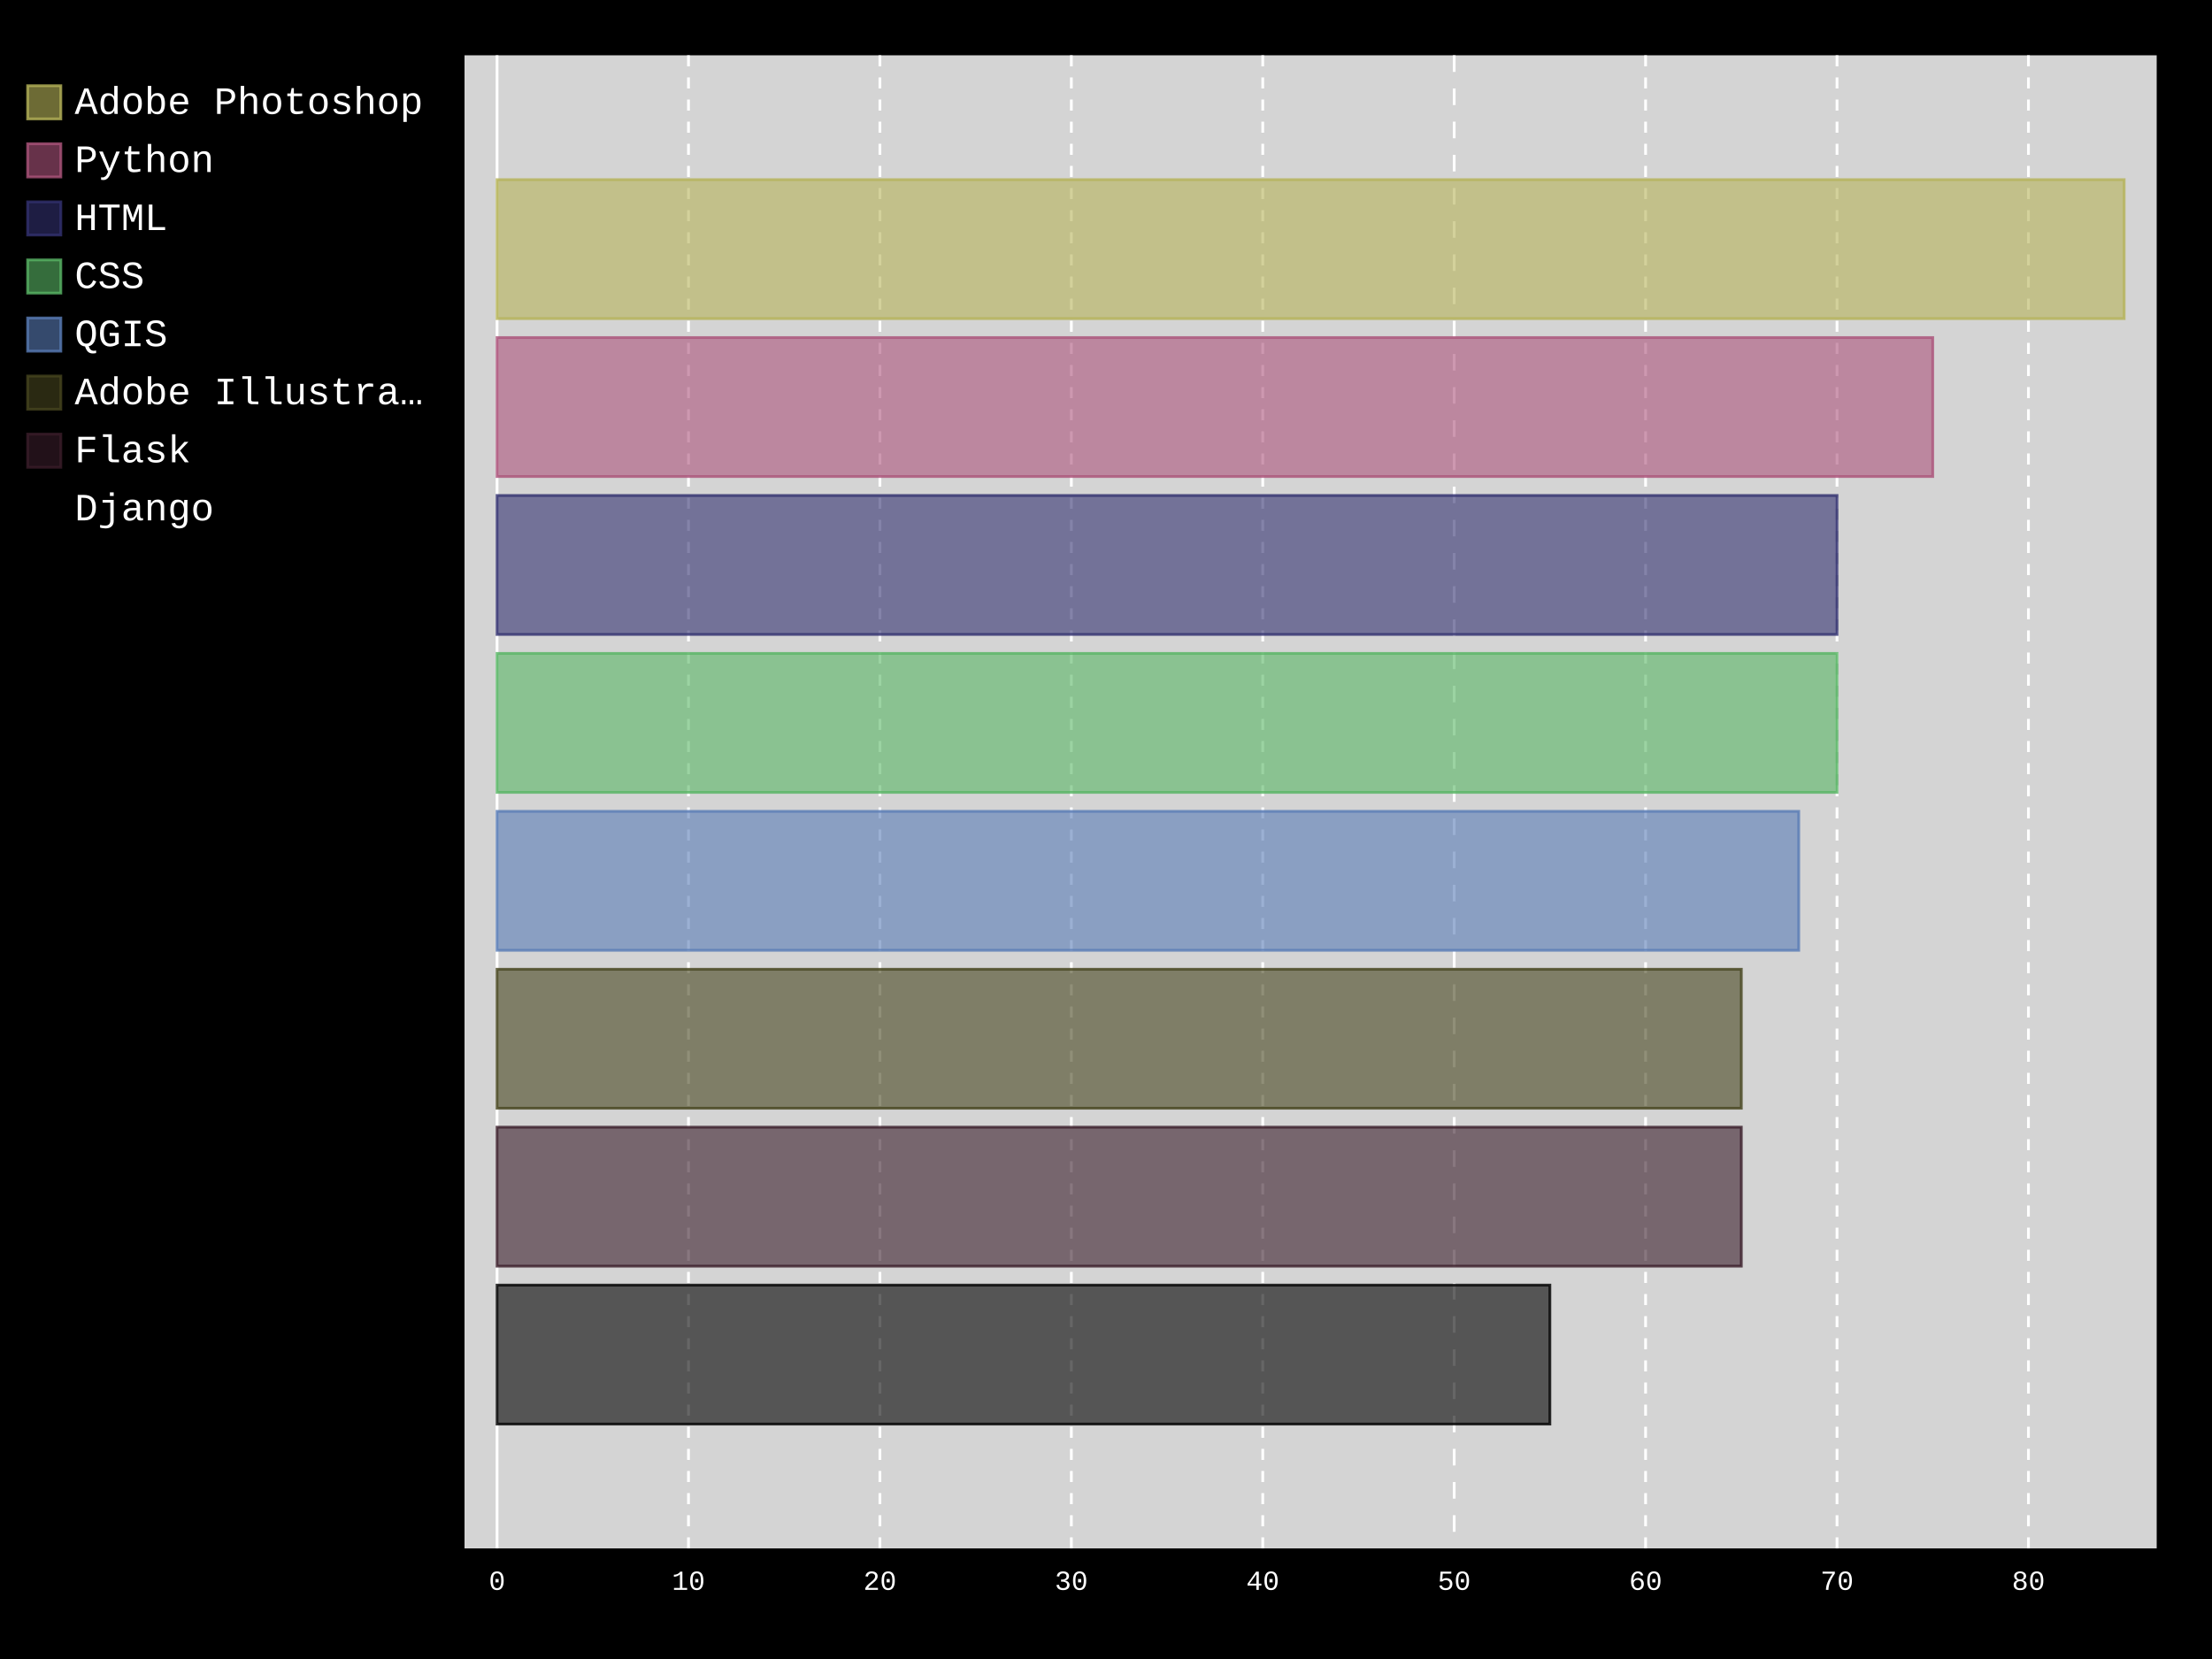
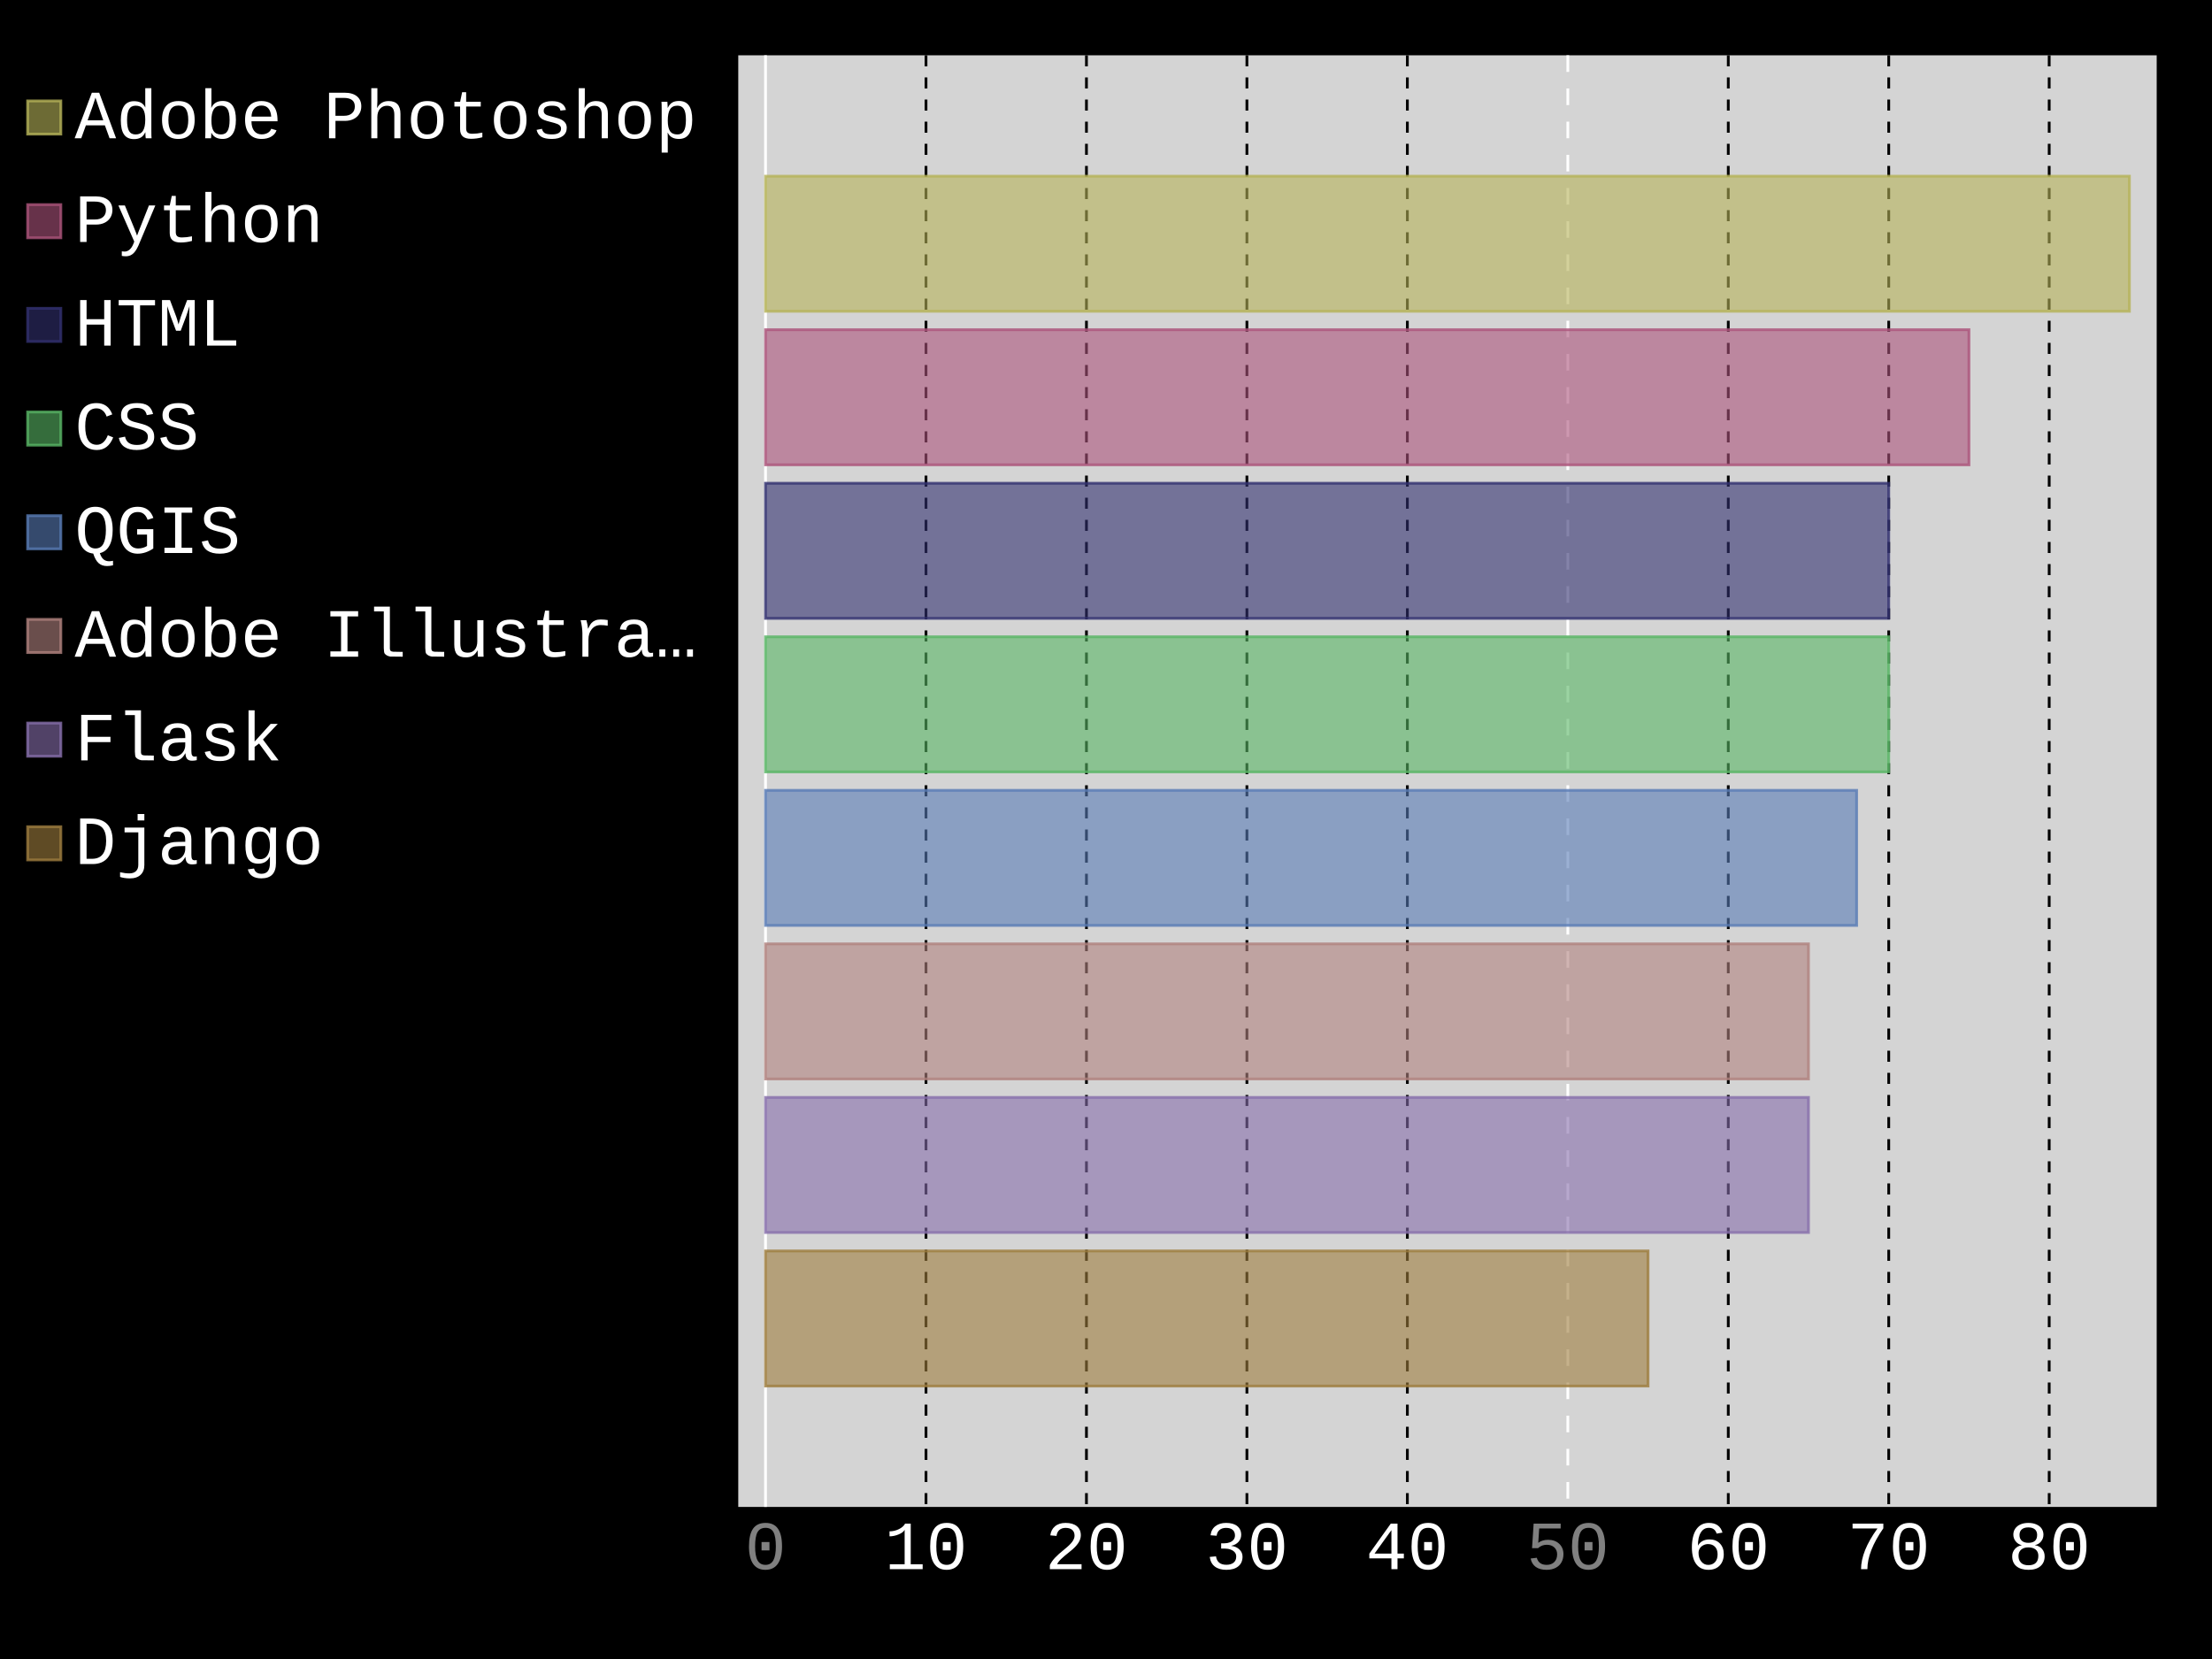
- <svg xmlns="http://www.w3.org/2000/svg" id="chart-57391ff9-6f56-4ed6-8d1d-41461323b3a2" class="pygal-chart" viewBox="0 0 800 600">
+ <svg xmlns="http://www.w3.org/2000/svg" id="chart-abf5876d-374e-4786-a8fb-a76f4e17ccab" class="pygal-chart" viewBox="0 0 800 600">
  <defs>
-     <style type="text/css">#chart-57391ff9-6f56-4ed6-8d1d-41461323b3a2{-webkit-user-select:none;-webkit-font-smoothing:antialiased;font-family:Consolas,"Liberation Mono",Menlo,Courier,monospace}#chart-57391ff9-6f56-4ed6-8d1d-41461323b3a2 .title{font-family:Consolas,"Liberation Mono",Menlo,Courier,monospace;font-size:16px}#chart-57391ff9-6f56-4ed6-8d1d-41461323b3a2 .legends .legend text{font-family:Consolas,"Liberation Mono",Menlo,Courier,monospace;font-size:14px}#chart-57391ff9-6f56-4ed6-8d1d-41461323b3a2 .axis text{font-family:Consolas,"Liberation Mono",Menlo,Courier,monospace;font-size:10px}#chart-57391ff9-6f56-4ed6-8d1d-41461323b3a2 .axis text.major{font-family:Consolas,"Liberation Mono",Menlo,Courier,monospace;font-size:10px}#chart-57391ff9-6f56-4ed6-8d1d-41461323b3a2 .text-overlay text.value{font-family:Consolas,"Liberation Mono",Menlo,Courier,monospace;font-size:16px}#chart-57391ff9-6f56-4ed6-8d1d-41461323b3a2 .text-overlay text.label{font-family:Consolas,"Liberation Mono",Menlo,Courier,monospace;font-size:10px}#chart-57391ff9-6f56-4ed6-8d1d-41461323b3a2 .tooltip{font-family:Consolas,"Liberation Mono",Menlo,Courier,monospace;font-size:14px}#chart-57391ff9-6f56-4ed6-8d1d-41461323b3a2 text.no_data{font-family:Consolas,"Liberation Mono",Menlo,Courier,monospace;font-size:64px}
- #chart-57391ff9-6f56-4ed6-8d1d-41461323b3a2{background-color:black}#chart-57391ff9-6f56-4ed6-8d1d-41461323b3a2 path,#chart-57391ff9-6f56-4ed6-8d1d-41461323b3a2 line,#chart-57391ff9-6f56-4ed6-8d1d-41461323b3a2 rect,#chart-57391ff9-6f56-4ed6-8d1d-41461323b3a2 circle{-webkit-transition:400ms ease-in;-moz-transition:400ms ease-in;transition:400ms ease-in}#chart-57391ff9-6f56-4ed6-8d1d-41461323b3a2 .graph &gt; .background{fill:black}#chart-57391ff9-6f56-4ed6-8d1d-41461323b3a2 .plot &gt; .background{fill:#d4d4d4}#chart-57391ff9-6f56-4ed6-8d1d-41461323b3a2 .graph{fill:white}#chart-57391ff9-6f56-4ed6-8d1d-41461323b3a2 text.no_data{fill:#white}#chart-57391ff9-6f56-4ed6-8d1d-41461323b3a2 .title{fill:#white}#chart-57391ff9-6f56-4ed6-8d1d-41461323b3a2 .legends .legend text{fill:white}#chart-57391ff9-6f56-4ed6-8d1d-41461323b3a2 .legends .legend:hover text{fill:#white}#chart-57391ff9-6f56-4ed6-8d1d-41461323b3a2 .axis .line{stroke:#white}#chart-57391ff9-6f56-4ed6-8d1d-41461323b3a2 .axis .guide.line{stroke:white}#chart-57391ff9-6f56-4ed6-8d1d-41461323b3a2 .axis .major.line{stroke:white}#chart-57391ff9-6f56-4ed6-8d1d-41461323b3a2 .axis text.major{fill:#white}#chart-57391ff9-6f56-4ed6-8d1d-41461323b3a2 .axis.y .guides:hover .guide.line,#chart-57391ff9-6f56-4ed6-8d1d-41461323b3a2 .line-graph .axis.x .guides:hover .guide.line,#chart-57391ff9-6f56-4ed6-8d1d-41461323b3a2 .stackedline-graph .axis.x .guides:hover .guide.line,#chart-57391ff9-6f56-4ed6-8d1d-41461323b3a2 .xy-graph .axis.x .guides:hover .guide.line{stroke:#white}#chart-57391ff9-6f56-4ed6-8d1d-41461323b3a2 .axis .guides:hover text{fill:#white}#chart-57391ff9-6f56-4ed6-8d1d-41461323b3a2 .reactive{fill-opacity:.6;stroke-opacity:.8}#chart-57391ff9-6f56-4ed6-8d1d-41461323b3a2 .ci{stroke:white}#chart-57391ff9-6f56-4ed6-8d1d-41461323b3a2 .reactive.active,#chart-57391ff9-6f56-4ed6-8d1d-41461323b3a2 .active .reactive{fill-opacity:.9;stroke-opacity:.9;stroke-width:4}#chart-57391ff9-6f56-4ed6-8d1d-41461323b3a2 .ci .reactive.active{stroke-width:1.5}#chart-57391ff9-6f56-4ed6-8d1d-41461323b3a2 .series text{fill:#white}#chart-57391ff9-6f56-4ed6-8d1d-41461323b3a2 .tooltip rect{fill:#d4d4d4;stroke:#white;-webkit-transition:opacity 400ms ease-in;-moz-transition:opacity 400ms ease-in;transition:opacity 400ms ease-in}#chart-57391ff9-6f56-4ed6-8d1d-41461323b3a2 .tooltip .label{fill:white}#chart-57391ff9-6f56-4ed6-8d1d-41461323b3a2 .tooltip .label{fill:white}#chart-57391ff9-6f56-4ed6-8d1d-41461323b3a2 .tooltip .legend{font-size:.8em;fill:white}#chart-57391ff9-6f56-4ed6-8d1d-41461323b3a2 .tooltip .x_label{font-size:.6em;fill:#white}#chart-57391ff9-6f56-4ed6-8d1d-41461323b3a2 .tooltip .xlink{font-size:.5em;text-decoration:underline}#chart-57391ff9-6f56-4ed6-8d1d-41461323b3a2 .tooltip .value{font-size:1.5em}#chart-57391ff9-6f56-4ed6-8d1d-41461323b3a2 .bound{font-size:.5em}#chart-57391ff9-6f56-4ed6-8d1d-41461323b3a2 .max-value{font-size:.75em;fill:white}#chart-57391ff9-6f56-4ed6-8d1d-41461323b3a2 .map-element{fill:#d4d4d4;stroke:white !important}#chart-57391ff9-6f56-4ed6-8d1d-41461323b3a2 .map-element .reactive{fill-opacity:inherit;stroke-opacity:inherit}#chart-57391ff9-6f56-4ed6-8d1d-41461323b3a2 .color-0,#chart-57391ff9-6f56-4ed6-8d1d-41461323b3a2 .color-0 a:visited{stroke:#b5b359;fill:#b5b359}#chart-57391ff9-6f56-4ed6-8d1d-41461323b3a2 .color-1,#chart-57391ff9-6f56-4ed6-8d1d-41461323b3a2 .color-1 a:visited{stroke:#ab547b;fill:#ab547b}#chart-57391ff9-6f56-4ed6-8d1d-41461323b3a2 .color-2,#chart-57391ff9-6f56-4ed6-8d1d-41461323b3a2 .color-2 a:visited{stroke:#333170;fill:#333170}#chart-57391ff9-6f56-4ed6-8d1d-41461323b3a2 .color-3,#chart-57391ff9-6f56-4ed6-8d1d-41461323b3a2 .color-3 a:visited{stroke:#59b565;fill:#59b565}#chart-57391ff9-6f56-4ed6-8d1d-41461323b3a2 .color-4,#chart-57391ff9-6f56-4ed6-8d1d-41461323b3a2 .color-4 a:visited{stroke:#597cb5;fill:#597cb5}#chart-57391ff9-6f56-4ed6-8d1d-41461323b3a2 .color-5,#chart-57391ff9-6f56-4ed6-8d1d-41461323b3a2 .color-5 a:visited{stroke:#46451f;fill:#46451f}#chart-57391ff9-6f56-4ed6-8d1d-41461323b3a2 .color-6,#chart-57391ff9-6f56-4ed6-8d1d-41461323b3a2 .color-6 a:visited{stroke:#3a1d2a;fill:#3a1d2a}#chart-57391ff9-6f56-4ed6-8d1d-41461323b3a2 .color-7,#chart-57391ff9-6f56-4ed6-8d1d-41461323b3a2 .color-7 a:visited{stroke:#000000;fill:#000000}#chart-57391ff9-6f56-4ed6-8d1d-41461323b3a2 .text-overlay .color-0 text{fill:black}#chart-57391ff9-6f56-4ed6-8d1d-41461323b3a2 .text-overlay .color-1 text{fill:black}#chart-57391ff9-6f56-4ed6-8d1d-41461323b3a2 .text-overlay .color-2 text{fill:black}#chart-57391ff9-6f56-4ed6-8d1d-41461323b3a2 .text-overlay .color-3 text{fill:black}#chart-57391ff9-6f56-4ed6-8d1d-41461323b3a2 .text-overlay .color-4 text{fill:black}#chart-57391ff9-6f56-4ed6-8d1d-41461323b3a2 .text-overlay .color-5 text{fill:black}#chart-57391ff9-6f56-4ed6-8d1d-41461323b3a2 .text-overlay .color-6 text{fill:white}#chart-57391ff9-6f56-4ed6-8d1d-41461323b3a2 .text-overlay .color-7 text{fill:white}
- #chart-57391ff9-6f56-4ed6-8d1d-41461323b3a2 text.no_data{text-anchor:middle}#chart-57391ff9-6f56-4ed6-8d1d-41461323b3a2 .guide.line{fill:none}#chart-57391ff9-6f56-4ed6-8d1d-41461323b3a2 .centered{text-anchor:middle}#chart-57391ff9-6f56-4ed6-8d1d-41461323b3a2 .title{text-anchor:middle}#chart-57391ff9-6f56-4ed6-8d1d-41461323b3a2 .legends .legend text{fill-opacity:1}#chart-57391ff9-6f56-4ed6-8d1d-41461323b3a2 .axis.x text{text-anchor:middle}#chart-57391ff9-6f56-4ed6-8d1d-41461323b3a2 .axis.x:not(.web) text[transform]{text-anchor:start}#chart-57391ff9-6f56-4ed6-8d1d-41461323b3a2 .axis.x:not(.web) text[transform].backwards{text-anchor:end}#chart-57391ff9-6f56-4ed6-8d1d-41461323b3a2 .axis.y text{text-anchor:end}#chart-57391ff9-6f56-4ed6-8d1d-41461323b3a2 .axis.y text[transform].backwards{text-anchor:start}#chart-57391ff9-6f56-4ed6-8d1d-41461323b3a2 .axis.y2 text{text-anchor:start}#chart-57391ff9-6f56-4ed6-8d1d-41461323b3a2 .axis.y2 text[transform].backwards{text-anchor:end}#chart-57391ff9-6f56-4ed6-8d1d-41461323b3a2 .axis .guide.line{stroke-dasharray:4,4}#chart-57391ff9-6f56-4ed6-8d1d-41461323b3a2 .axis .major.guide.line{stroke-dasharray:6,6}#chart-57391ff9-6f56-4ed6-8d1d-41461323b3a2 .horizontal .axis.y .guide.line,#chart-57391ff9-6f56-4ed6-8d1d-41461323b3a2 .horizontal .axis.y2 .guide.line,#chart-57391ff9-6f56-4ed6-8d1d-41461323b3a2 .vertical .axis.x .guide.line{opacity:0}#chart-57391ff9-6f56-4ed6-8d1d-41461323b3a2 .horizontal .axis.always_show .guide.line,#chart-57391ff9-6f56-4ed6-8d1d-41461323b3a2 .vertical .axis.always_show .guide.line{opacity:1 !important}#chart-57391ff9-6f56-4ed6-8d1d-41461323b3a2 .axis.y .guides:hover .guide.line,#chart-57391ff9-6f56-4ed6-8d1d-41461323b3a2 .axis.y2 .guides:hover .guide.line,#chart-57391ff9-6f56-4ed6-8d1d-41461323b3a2 .axis.x .guides:hover .guide.line{opacity:1}#chart-57391ff9-6f56-4ed6-8d1d-41461323b3a2 .axis .guides:hover text{opacity:1}#chart-57391ff9-6f56-4ed6-8d1d-41461323b3a2 .nofill{fill:none}#chart-57391ff9-6f56-4ed6-8d1d-41461323b3a2 .subtle-fill{fill-opacity:.2}#chart-57391ff9-6f56-4ed6-8d1d-41461323b3a2 .dot{stroke-width:1px;fill-opacity:1}#chart-57391ff9-6f56-4ed6-8d1d-41461323b3a2 .dot.active{stroke-width:5px}#chart-57391ff9-6f56-4ed6-8d1d-41461323b3a2 .dot.negative{fill:transparent}#chart-57391ff9-6f56-4ed6-8d1d-41461323b3a2 text,#chart-57391ff9-6f56-4ed6-8d1d-41461323b3a2 tspan{stroke:none !important}#chart-57391ff9-6f56-4ed6-8d1d-41461323b3a2 .series text.active{opacity:1}#chart-57391ff9-6f56-4ed6-8d1d-41461323b3a2 .tooltip rect{fill-opacity:.95;stroke-width:.5}#chart-57391ff9-6f56-4ed6-8d1d-41461323b3a2 .tooltip text{fill-opacity:1}#chart-57391ff9-6f56-4ed6-8d1d-41461323b3a2 .showable{visibility:hidden}#chart-57391ff9-6f56-4ed6-8d1d-41461323b3a2 .showable.shown{visibility:visible}#chart-57391ff9-6f56-4ed6-8d1d-41461323b3a2 .gauge-background{fill:rgba(229,229,229,1);stroke:none}#chart-57391ff9-6f56-4ed6-8d1d-41461323b3a2 .bg-lines{stroke:black;stroke-width:2px}</style>
+     <style type="text/css">#chart-abf5876d-374e-4786-a8fb-a76f4e17ccab{-webkit-user-select:none;-webkit-font-smoothing:antialiased;font-family:Consolas,"Liberation Mono",Menlo,Courier,monospace}#chart-abf5876d-374e-4786-a8fb-a76f4e17ccab .title{font-family:Consolas,"Liberation Mono",Menlo,Courier,monospace;font-size:16px}#chart-abf5876d-374e-4786-a8fb-a76f4e17ccab .legends .legend text{font-family:Consolas,"Liberation Mono",Menlo,Courier,monospace;font-size:25px}#chart-abf5876d-374e-4786-a8fb-a76f4e17ccab .axis text{font-family:Consolas,"Liberation Mono",Menlo,Courier,monospace;font-size:25px}#chart-abf5876d-374e-4786-a8fb-a76f4e17ccab .axis text.major{font-family:Consolas,"Liberation Mono",Menlo,Courier,monospace;font-size:25px}#chart-abf5876d-374e-4786-a8fb-a76f4e17ccab .text-overlay text.value{font-family:Consolas,"Liberation Mono",Menlo,Courier,monospace;font-size:25px}#chart-abf5876d-374e-4786-a8fb-a76f4e17ccab .text-overlay text.label{font-family:Consolas,"Liberation Mono",Menlo,Courier,monospace;font-size:10px}#chart-abf5876d-374e-4786-a8fb-a76f4e17ccab .tooltip{font-family:Consolas,"Liberation Mono",Menlo,Courier,monospace;font-size:14px}#chart-abf5876d-374e-4786-a8fb-a76f4e17ccab text.no_data{font-family:Consolas,"Liberation Mono",Menlo,Courier,monospace;font-size:64px}
+ #chart-abf5876d-374e-4786-a8fb-a76f4e17ccab{background-color:black}#chart-abf5876d-374e-4786-a8fb-a76f4e17ccab path,#chart-abf5876d-374e-4786-a8fb-a76f4e17ccab line,#chart-abf5876d-374e-4786-a8fb-a76f4e17ccab rect,#chart-abf5876d-374e-4786-a8fb-a76f4e17ccab circle{-webkit-transition:400ms ease-in;-moz-transition:400ms ease-in;transition:400ms ease-in}#chart-abf5876d-374e-4786-a8fb-a76f4e17ccab .graph &gt; .background{fill:black}#chart-abf5876d-374e-4786-a8fb-a76f4e17ccab .plot &gt; .background{fill:#d4d4d4}#chart-abf5876d-374e-4786-a8fb-a76f4e17ccab .graph{fill:white}#chart-abf5876d-374e-4786-a8fb-a76f4e17ccab text.no_data{fill:grey}#chart-abf5876d-374e-4786-a8fb-a76f4e17ccab .title{fill:grey}#chart-abf5876d-374e-4786-a8fb-a76f4e17ccab .legends .legend text{fill:white}#chart-abf5876d-374e-4786-a8fb-a76f4e17ccab .legends .legend:hover text{fill:grey}#chart-abf5876d-374e-4786-a8fb-a76f4e17ccab .axis .line{stroke:grey}#chart-abf5876d-374e-4786-a8fb-a76f4e17ccab .axis .guide.line{stroke:black}#chart-abf5876d-374e-4786-a8fb-a76f4e17ccab .axis .major.line{stroke:white}#chart-abf5876d-374e-4786-a8fb-a76f4e17ccab .axis text.major{fill:grey}#chart-abf5876d-374e-4786-a8fb-a76f4e17ccab .axis.y .guides:hover .guide.line,#chart-abf5876d-374e-4786-a8fb-a76f4e17ccab .line-graph .axis.x .guides:hover .guide.line,#chart-abf5876d-374e-4786-a8fb-a76f4e17ccab .stackedline-graph .axis.x .guides:hover .guide.line,#chart-abf5876d-374e-4786-a8fb-a76f4e17ccab .xy-graph .axis.x .guides:hover .guide.line{stroke:grey}#chart-abf5876d-374e-4786-a8fb-a76f4e17ccab .axis .guides:hover text{fill:grey}#chart-abf5876d-374e-4786-a8fb-a76f4e17ccab .reactive{fill-opacity:.6;stroke-opacity:.8}#chart-abf5876d-374e-4786-a8fb-a76f4e17ccab .ci{stroke:white}#chart-abf5876d-374e-4786-a8fb-a76f4e17ccab .reactive.active,#chart-abf5876d-374e-4786-a8fb-a76f4e17ccab .active .reactive{fill-opacity:.9;stroke-opacity:.9;stroke-width:4}#chart-abf5876d-374e-4786-a8fb-a76f4e17ccab .ci .reactive.active{stroke-width:1.5}#chart-abf5876d-374e-4786-a8fb-a76f4e17ccab .series text{fill:grey}#chart-abf5876d-374e-4786-a8fb-a76f4e17ccab .tooltip rect{fill:#d4d4d4;stroke:grey;-webkit-transition:opacity 400ms ease-in;-moz-transition:opacity 400ms ease-in;transition:opacity 400ms ease-in}#chart-abf5876d-374e-4786-a8fb-a76f4e17ccab .tooltip .label{fill:white}#chart-abf5876d-374e-4786-a8fb-a76f4e17ccab .tooltip .label{fill:white}#chart-abf5876d-374e-4786-a8fb-a76f4e17ccab .tooltip .legend{font-size:.8em;fill:black}#chart-abf5876d-374e-4786-a8fb-a76f4e17ccab .tooltip .x_label{font-size:.6em;fill:grey}#chart-abf5876d-374e-4786-a8fb-a76f4e17ccab .tooltip .xlink{font-size:.5em;text-decoration:underline}#chart-abf5876d-374e-4786-a8fb-a76f4e17ccab .tooltip .value{font-size:1.5em}#chart-abf5876d-374e-4786-a8fb-a76f4e17ccab .bound{font-size:.5em}#chart-abf5876d-374e-4786-a8fb-a76f4e17ccab .max-value{font-size:.75em;fill:black}#chart-abf5876d-374e-4786-a8fb-a76f4e17ccab .map-element{fill:#d4d4d4;stroke:black !important}#chart-abf5876d-374e-4786-a8fb-a76f4e17ccab .map-element .reactive{fill-opacity:inherit;stroke-opacity:inherit}#chart-abf5876d-374e-4786-a8fb-a76f4e17ccab .color-0,#chart-abf5876d-374e-4786-a8fb-a76f4e17ccab .color-0 a:visited{stroke:#b5b359;fill:#b5b359}#chart-abf5876d-374e-4786-a8fb-a76f4e17ccab .color-1,#chart-abf5876d-374e-4786-a8fb-a76f4e17ccab .color-1 a:visited{stroke:#ab547b;fill:#ab547b}#chart-abf5876d-374e-4786-a8fb-a76f4e17ccab .color-2,#chart-abf5876d-374e-4786-a8fb-a76f4e17ccab .color-2 a:visited{stroke:#333170;fill:#333170}#chart-abf5876d-374e-4786-a8fb-a76f4e17ccab .color-3,#chart-abf5876d-374e-4786-a8fb-a76f4e17ccab .color-3 a:visited{stroke:#59b565;fill:#59b565}#chart-abf5876d-374e-4786-a8fb-a76f4e17ccab .color-4,#chart-abf5876d-374e-4786-a8fb-a76f4e17ccab .color-4 a:visited{stroke:#597cb5;fill:#597cb5}#chart-abf5876d-374e-4786-a8fb-a76f4e17ccab .color-5,#chart-abf5876d-374e-4786-a8fb-a76f4e17ccab .color-5 a:visited{stroke:#b0827f;fill:#b0827f}#chart-abf5876d-374e-4786-a8fb-a76f4e17ccab .color-6,#chart-abf5876d-374e-4786-a8fb-a76f4e17ccab .color-6 a:visited{stroke:#876fab;fill:#876fab}#chart-abf5876d-374e-4786-a8fb-a76f4e17ccab .color-7,#chart-abf5876d-374e-4786-a8fb-a76f4e17ccab .color-7 a:visited{stroke:#9e7d3f;fill:#9e7d3f}#chart-abf5876d-374e-4786-a8fb-a76f4e17ccab .text-overlay .color-0 text{fill:black}#chart-abf5876d-374e-4786-a8fb-a76f4e17ccab .text-overlay .color-1 text{fill:black}#chart-abf5876d-374e-4786-a8fb-a76f4e17ccab .text-overlay .color-2 text{fill:black}#chart-abf5876d-374e-4786-a8fb-a76f4e17ccab .text-overlay .color-3 text{fill:black}#chart-abf5876d-374e-4786-a8fb-a76f4e17ccab .text-overlay .color-4 text{fill:black}#chart-abf5876d-374e-4786-a8fb-a76f4e17ccab .text-overlay .color-5 text{fill:black}#chart-abf5876d-374e-4786-a8fb-a76f4e17ccab .text-overlay .color-6 text{fill:black}#chart-abf5876d-374e-4786-a8fb-a76f4e17ccab .text-overlay .color-7 text{fill:black}
+ #chart-abf5876d-374e-4786-a8fb-a76f4e17ccab text.no_data{text-anchor:middle}#chart-abf5876d-374e-4786-a8fb-a76f4e17ccab .guide.line{fill:none}#chart-abf5876d-374e-4786-a8fb-a76f4e17ccab .centered{text-anchor:middle}#chart-abf5876d-374e-4786-a8fb-a76f4e17ccab .title{text-anchor:middle}#chart-abf5876d-374e-4786-a8fb-a76f4e17ccab .legends .legend text{fill-opacity:1}#chart-abf5876d-374e-4786-a8fb-a76f4e17ccab .axis.x text{text-anchor:middle}#chart-abf5876d-374e-4786-a8fb-a76f4e17ccab .axis.x:not(.web) text[transform]{text-anchor:start}#chart-abf5876d-374e-4786-a8fb-a76f4e17ccab .axis.x:not(.web) text[transform].backwards{text-anchor:end}#chart-abf5876d-374e-4786-a8fb-a76f4e17ccab .axis.y text{text-anchor:end}#chart-abf5876d-374e-4786-a8fb-a76f4e17ccab .axis.y text[transform].backwards{text-anchor:start}#chart-abf5876d-374e-4786-a8fb-a76f4e17ccab .axis.y2 text{text-anchor:start}#chart-abf5876d-374e-4786-a8fb-a76f4e17ccab .axis.y2 text[transform].backwards{text-anchor:end}#chart-abf5876d-374e-4786-a8fb-a76f4e17ccab .axis .guide.line{stroke-dasharray:4,4}#chart-abf5876d-374e-4786-a8fb-a76f4e17ccab .axis .major.guide.line{stroke-dasharray:6,6}#chart-abf5876d-374e-4786-a8fb-a76f4e17ccab .horizontal .axis.y .guide.line,#chart-abf5876d-374e-4786-a8fb-a76f4e17ccab .horizontal .axis.y2 .guide.line,#chart-abf5876d-374e-4786-a8fb-a76f4e17ccab .vertical .axis.x .guide.line{opacity:0}#chart-abf5876d-374e-4786-a8fb-a76f4e17ccab .horizontal .axis.always_show .guide.line,#chart-abf5876d-374e-4786-a8fb-a76f4e17ccab .vertical .axis.always_show .guide.line{opacity:1 !important}#chart-abf5876d-374e-4786-a8fb-a76f4e17ccab .axis.y .guides:hover .guide.line,#chart-abf5876d-374e-4786-a8fb-a76f4e17ccab .axis.y2 .guides:hover .guide.line,#chart-abf5876d-374e-4786-a8fb-a76f4e17ccab .axis.x .guides:hover .guide.line{opacity:1}#chart-abf5876d-374e-4786-a8fb-a76f4e17ccab .axis .guides:hover text{opacity:1}#chart-abf5876d-374e-4786-a8fb-a76f4e17ccab .nofill{fill:none}#chart-abf5876d-374e-4786-a8fb-a76f4e17ccab .subtle-fill{fill-opacity:.2}#chart-abf5876d-374e-4786-a8fb-a76f4e17ccab .dot{stroke-width:1px;fill-opacity:1}#chart-abf5876d-374e-4786-a8fb-a76f4e17ccab .dot.active{stroke-width:5px}#chart-abf5876d-374e-4786-a8fb-a76f4e17ccab .dot.negative{fill:transparent}#chart-abf5876d-374e-4786-a8fb-a76f4e17ccab text,#chart-abf5876d-374e-4786-a8fb-a76f4e17ccab tspan{stroke:none !important}#chart-abf5876d-374e-4786-a8fb-a76f4e17ccab .series text.active{opacity:1}#chart-abf5876d-374e-4786-a8fb-a76f4e17ccab .tooltip rect{fill-opacity:.95;stroke-width:.5}#chart-abf5876d-374e-4786-a8fb-a76f4e17ccab .tooltip text{fill-opacity:1}#chart-abf5876d-374e-4786-a8fb-a76f4e17ccab .showable{visibility:hidden}#chart-abf5876d-374e-4786-a8fb-a76f4e17ccab .showable.shown{visibility:visible}#chart-abf5876d-374e-4786-a8fb-a76f4e17ccab .gauge-background{fill:rgba(229,229,229,1);stroke:none}#chart-abf5876d-374e-4786-a8fb-a76f4e17ccab .bg-lines{stroke:black;stroke-width:2px}</style>
  </defs>
  <g class="graph horizontalbar-graph horizontal">
    <rect x="0" y="0" width="800" height="600" class="background" />
-     <g transform="translate(168, 20)" class="plot">
-       <rect x="0" y="0" width="612.0" height="540" class="background" />
+     <g transform="translate(267, 20)" class="plot">
+       <rect x="0" y="0" width="513.0" height="525" class="background" />
      <g class="axis x always_show">
        <g class="guides">
-           <path d="M11.769 0 v540" class="axis major line" />
-           <text x="11.769" y="555.0" class="major">0</text>
+           <path d="M9.865 0 v525" class="axis major line" />
+           <text x="9.865" y="547.5" class="major">0</text>
        </g>
        <g class="guides">
-           <path d="M81 0 v540" class="guide line" />
-           <text x="81" y="555.0" class="">10</text>
+           <path d="M67.897 0 v525" class="guide line" />
+           <text x="67.897" y="547.5" class="">10</text>
        </g>
        <g class="guides">
-           <path d="M150.231 0 v540" class="guide line" />
-           <text x="150.231" y="555.0" class="">20</text>
+           <path d="M125.929 0 v525" class="guide line" />
+           <text x="125.929" y="547.5" class="">20</text>
        </g>
        <g class="guides">
-           <path d="M219.462 0 v540" class="guide line" />
-           <text x="219.462" y="555.0" class="">30</text>
+           <path d="M183.96 0 v525" class="guide line" />
+           <text x="183.96" y="547.5" class="">30</text>
        </g>
        <g class="guides">
-           <path d="M288.692 0 v540" class="guide line" />
-           <text x="288.692" y="555.0" class="">40</text>
+           <path d="M241.992 0 v525" class="guide line" />
+           <text x="241.992" y="547.5" class="">40</text>
        </g>
        <g class="guides">
-           <path d="M357.923 0 v540" class="major guide line" />
-           <text x="357.923" y="555.0" class="major">50</text>
+           <path d="M300.024 0 v525" class="major guide line" />
+           <text x="300.024" y="547.5" class="major">50</text>
        </g>
        <g class="guides">
-           <path d="M427.154 0 v540" class="guide line" />
-           <text x="427.154" y="555.0" class="">60</text>
+           <path d="M358.055 0 v525" class="guide line" />
+           <text x="358.055" y="547.5" class="">60</text>
        </g>
        <g class="guides">
-           <path d="M496.385 0 v540" class="guide line" />
-           <text x="496.385" y="555.0" class="">70</text>
+           <path d="M416.087 0 v525" class="guide line" />
+           <text x="416.087" y="547.5" class="">70</text>
        </g>
        <g class="guides">
-           <path d="M565.615 0 v540" class="guide line" />
-           <text x="565.615" y="555.0" class="">80</text>
+           <path d="M474.119 0 v525" class="guide line" />
+           <text x="474.119" y="547.5" class="">80</text>
        </g>
      </g>
      <g class="series serie-7 color-7">
        <g class="bars">
          <g class="bar">
-             <rect x="11.769" y="444.773" rx="0" ry="0" width="380.769" height="50.262" class="rect reactive tooltip-trigger" />
+             <rect x="9.865" y="432.418" rx="0" ry="0" width="319.174" height="48.865" class="rect reactive tooltip-trigger" />
          </g>
        </g>
      </g>
      <g class="series serie-6 color-6">
        <g class="bars">
          <g class="bar">
-             <rect x="11.769" y="387.658" rx="0" ry="0" width="450.0" height="50.262" class="rect reactive tooltip-trigger" />
+             <rect x="9.865" y="376.889" rx="0" ry="0" width="377.206" height="48.865" class="rect reactive tooltip-trigger" />
          </g>
        </g>
      </g>
      <g class="series serie-5 color-5">
        <g class="bars">
          <g class="bar">
-             <rect x="11.769" y="330.542" rx="0" ry="0" width="450.0" height="50.262" class="rect reactive tooltip-trigger" />
+             <rect x="9.865" y="321.361" rx="0" ry="0" width="377.206" height="48.865" class="rect reactive tooltip-trigger" />
          </g>
        </g>
      </g>
      <g class="series serie-4 color-4">
        <g class="bars">
          <g class="bar">
-             <rect x="11.769" y="273.427" rx="0" ry="0" width="470.769" height="50.262" class="rect reactive tooltip-trigger" />
+             <rect x="9.865" y="265.832" rx="0" ry="0" width="394.615" height="48.865" class="rect reactive tooltip-trigger" />
          </g>
        </g>
      </g>
      <g class="series serie-3 color-3">
        <g class="bars">
          <g class="bar">
-             <rect x="11.769" y="216.312" rx="0" ry="0" width="484.615" height="50.262" class="rect reactive tooltip-trigger" />
+             <rect x="9.865" y="210.303" rx="0" ry="0" width="406.222" height="48.865" class="rect reactive tooltip-trigger" />
          </g>
        </g>
      </g>
      <g class="series serie-2 color-2">
        <g class="bars">
          <g class="bar">
-             <rect x="11.769" y="159.196" rx="0" ry="0" width="484.615" height="50.262" class="rect reactive tooltip-trigger" />
+             <rect x="9.865" y="154.774" rx="0" ry="0" width="406.222" height="48.865" class="rect reactive tooltip-trigger" />
          </g>
        </g>
      </g>
      <g class="series serie-1 color-1">
        <g class="bars">
          <g class="bar">
-             <rect x="11.769" y="102.081" rx="0" ry="0" width="519.231" height="50.262" class="rect reactive tooltip-trigger" />
+             <rect x="9.865" y="99.245" rx="0" ry="0" width="435.238" height="48.865" class="rect reactive tooltip-trigger" />
          </g>
        </g>
      </g>
      <g class="series serie-0 color-0">
        <g class="bars">
          <g class="bar">
-             <rect x="11.769" y="44.965" rx="0" ry="0" width="588.462" height="50.262" class="rect reactive tooltip-trigger" />
+             <rect x="9.865" y="43.716" rx="0" ry="0" width="493.269" height="48.865" class="rect reactive tooltip-trigger" />
          </g>
        </g>
      </g>
    </g>
    <g class="titles" />
-     <g transform="translate(168, 20)" class="plot overlay">
+     <g transform="translate(267, 20)" class="plot overlay">
      <g class="series serie-7 color-7" />
      <g class="series serie-6 color-6" />
      <g class="series serie-5 color-5" />
      <g class="series serie-4 color-4" />
      <g class="series serie-3 color-3" />
      <g class="series serie-2 color-2" />
      <g class="series serie-1 color-1" />
      <g class="series serie-0 color-0" />
    </g>
-     <g transform="translate(168, 20)" class="plot text-overlay">
+     <g transform="translate(267, 20)" class="plot text-overlay">
      <g class="series serie-7 color-7" />
      <g class="series serie-6 color-6" />
      <g class="series serie-5 color-5" />
      <g class="series serie-4 color-4" />
      <g class="series serie-3 color-3" />
      <g class="series serie-2 color-2" />
      <g class="series serie-1 color-1" />
      <g class="series serie-0 color-0" />
    </g>
-     <g transform="translate(168, 20)" class="plot tooltip-overlay">
+     <g transform="translate(267, 20)" class="plot tooltip-overlay">
      <g transform="translate(0 0)" style="opacity: 0" class="tooltip">
        <rect rx="0" ry="0" width="0" height="0" class="tooltip-box" />
        <g class="text" />
      </g>
    </g>
    <g transform="translate(10, 30)" class="legends">
      <g id="activate-serie-0" class="legend reactive activate-serie">
-         <rect x="0.0" y="1.0" width="12" height="12" class="color-0 reactive" />
-         <text x="17.0" y="11.2">Adobe Photoshop</text>
+         <rect x="0.0" y="6.5" width="12" height="12" class="color-0 reactive" />
+         <text x="17.0" y="20.0">Adobe Photoshop</text>
      </g>
      <g id="activate-serie-1" class="legend reactive activate-serie">
-         <rect x="0.0" y="22.0" width="12" height="12" class="color-1 reactive" />
-         <text x="17.0" y="32.2">Python</text>
+         <rect x="0.0" y="44.0" width="12" height="12" class="color-1 reactive" />
+         <text x="17.0" y="57.5">Python</text>
      </g>
      <g id="activate-serie-2" class="legend reactive activate-serie">
-         <rect x="0.0" y="43.0" width="12" height="12" class="color-2 reactive" />
-         <text x="17.0" y="53.2">HTML</text>
+         <rect x="0.0" y="81.5" width="12" height="12" class="color-2 reactive" />
+         <text x="17.0" y="95.0">HTML</text>
      </g>
      <g id="activate-serie-3" class="legend reactive activate-serie">
-         <rect x="0.0" y="64.0" width="12" height="12" class="color-3 reactive" />
-         <text x="17.0" y="74.2">CSS</text>
+         <rect x="0.0" y="119.0" width="12" height="12" class="color-3 reactive" />
+         <text x="17.0" y="132.5">CSS</text>
      </g>
      <g id="activate-serie-4" class="legend reactive activate-serie">
-         <rect x="0.0" y="85.0" width="12" height="12" class="color-4 reactive" />
-         <text x="17.0" y="95.2">QGIS</text>
+         <rect x="0.0" y="156.5" width="12" height="12" class="color-4 reactive" />
+         <text x="17.0" y="170.0">QGIS</text>
      </g>
      <g id="activate-serie-5" class="legend reactive activate-serie">
-         <rect x="0.0" y="106.0" width="12" height="12" class="color-5 reactive" />
-         <text x="17.0" y="116.2">Adobe Illustra…</text>
+         <rect x="0.0" y="194.0" width="12" height="12" class="color-5 reactive" />
+         <text x="17.0" y="207.5">Adobe Illustra…</text>
      </g>
      <g id="activate-serie-6" class="legend reactive activate-serie">
-         <rect x="0.0" y="127.0" width="12" height="12" class="color-6 reactive" />
-         <text x="17.0" y="137.2">Flask</text>
+         <rect x="0.0" y="231.5" width="12" height="12" class="color-6 reactive" />
+         <text x="17.0" y="245.0">Flask</text>
      </g>
      <g id="activate-serie-7" class="legend reactive activate-serie">
-         <rect x="0.0" y="148.0" width="12" height="12" class="color-7 reactive" />
-         <text x="17.0" y="158.2">Django</text>
+         <rect x="0.0" y="269.0" width="12" height="12" class="color-7 reactive" />
+         <text x="17.0" y="282.5">Django</text>
      </g>
    </g>
    <g transform="translate(790, 30)" class="legends" />
  </g>
</svg>
